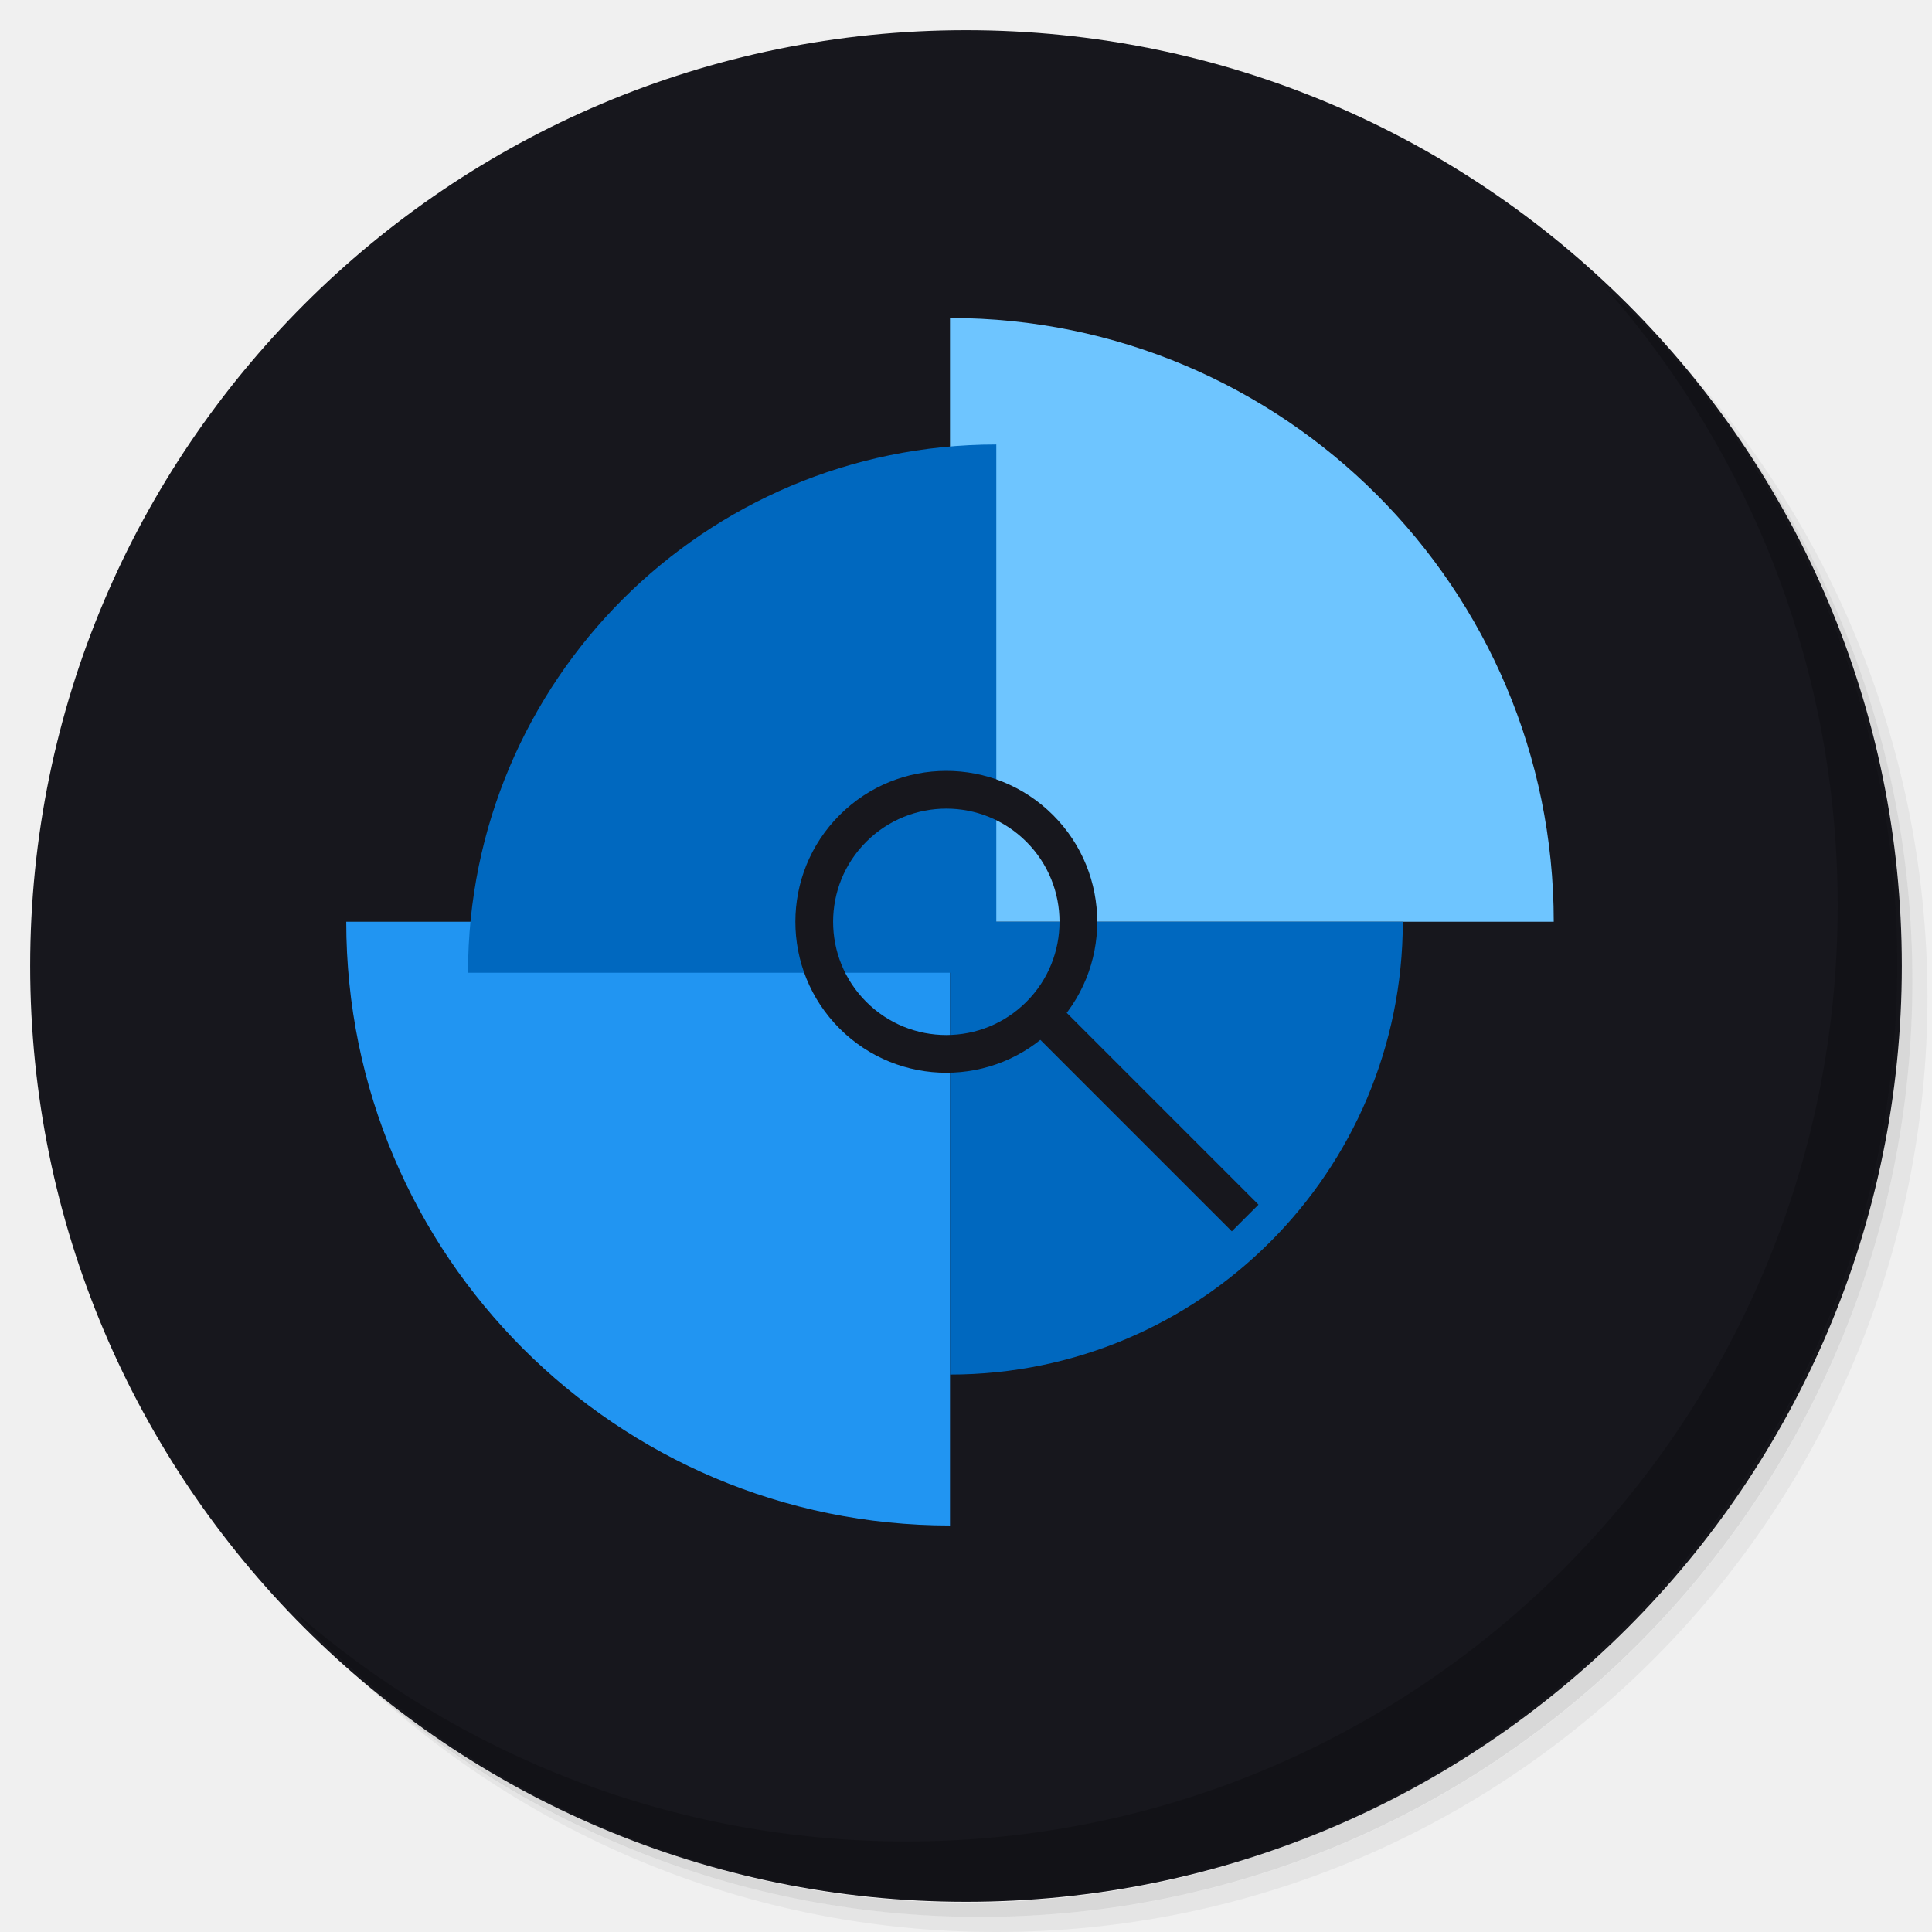
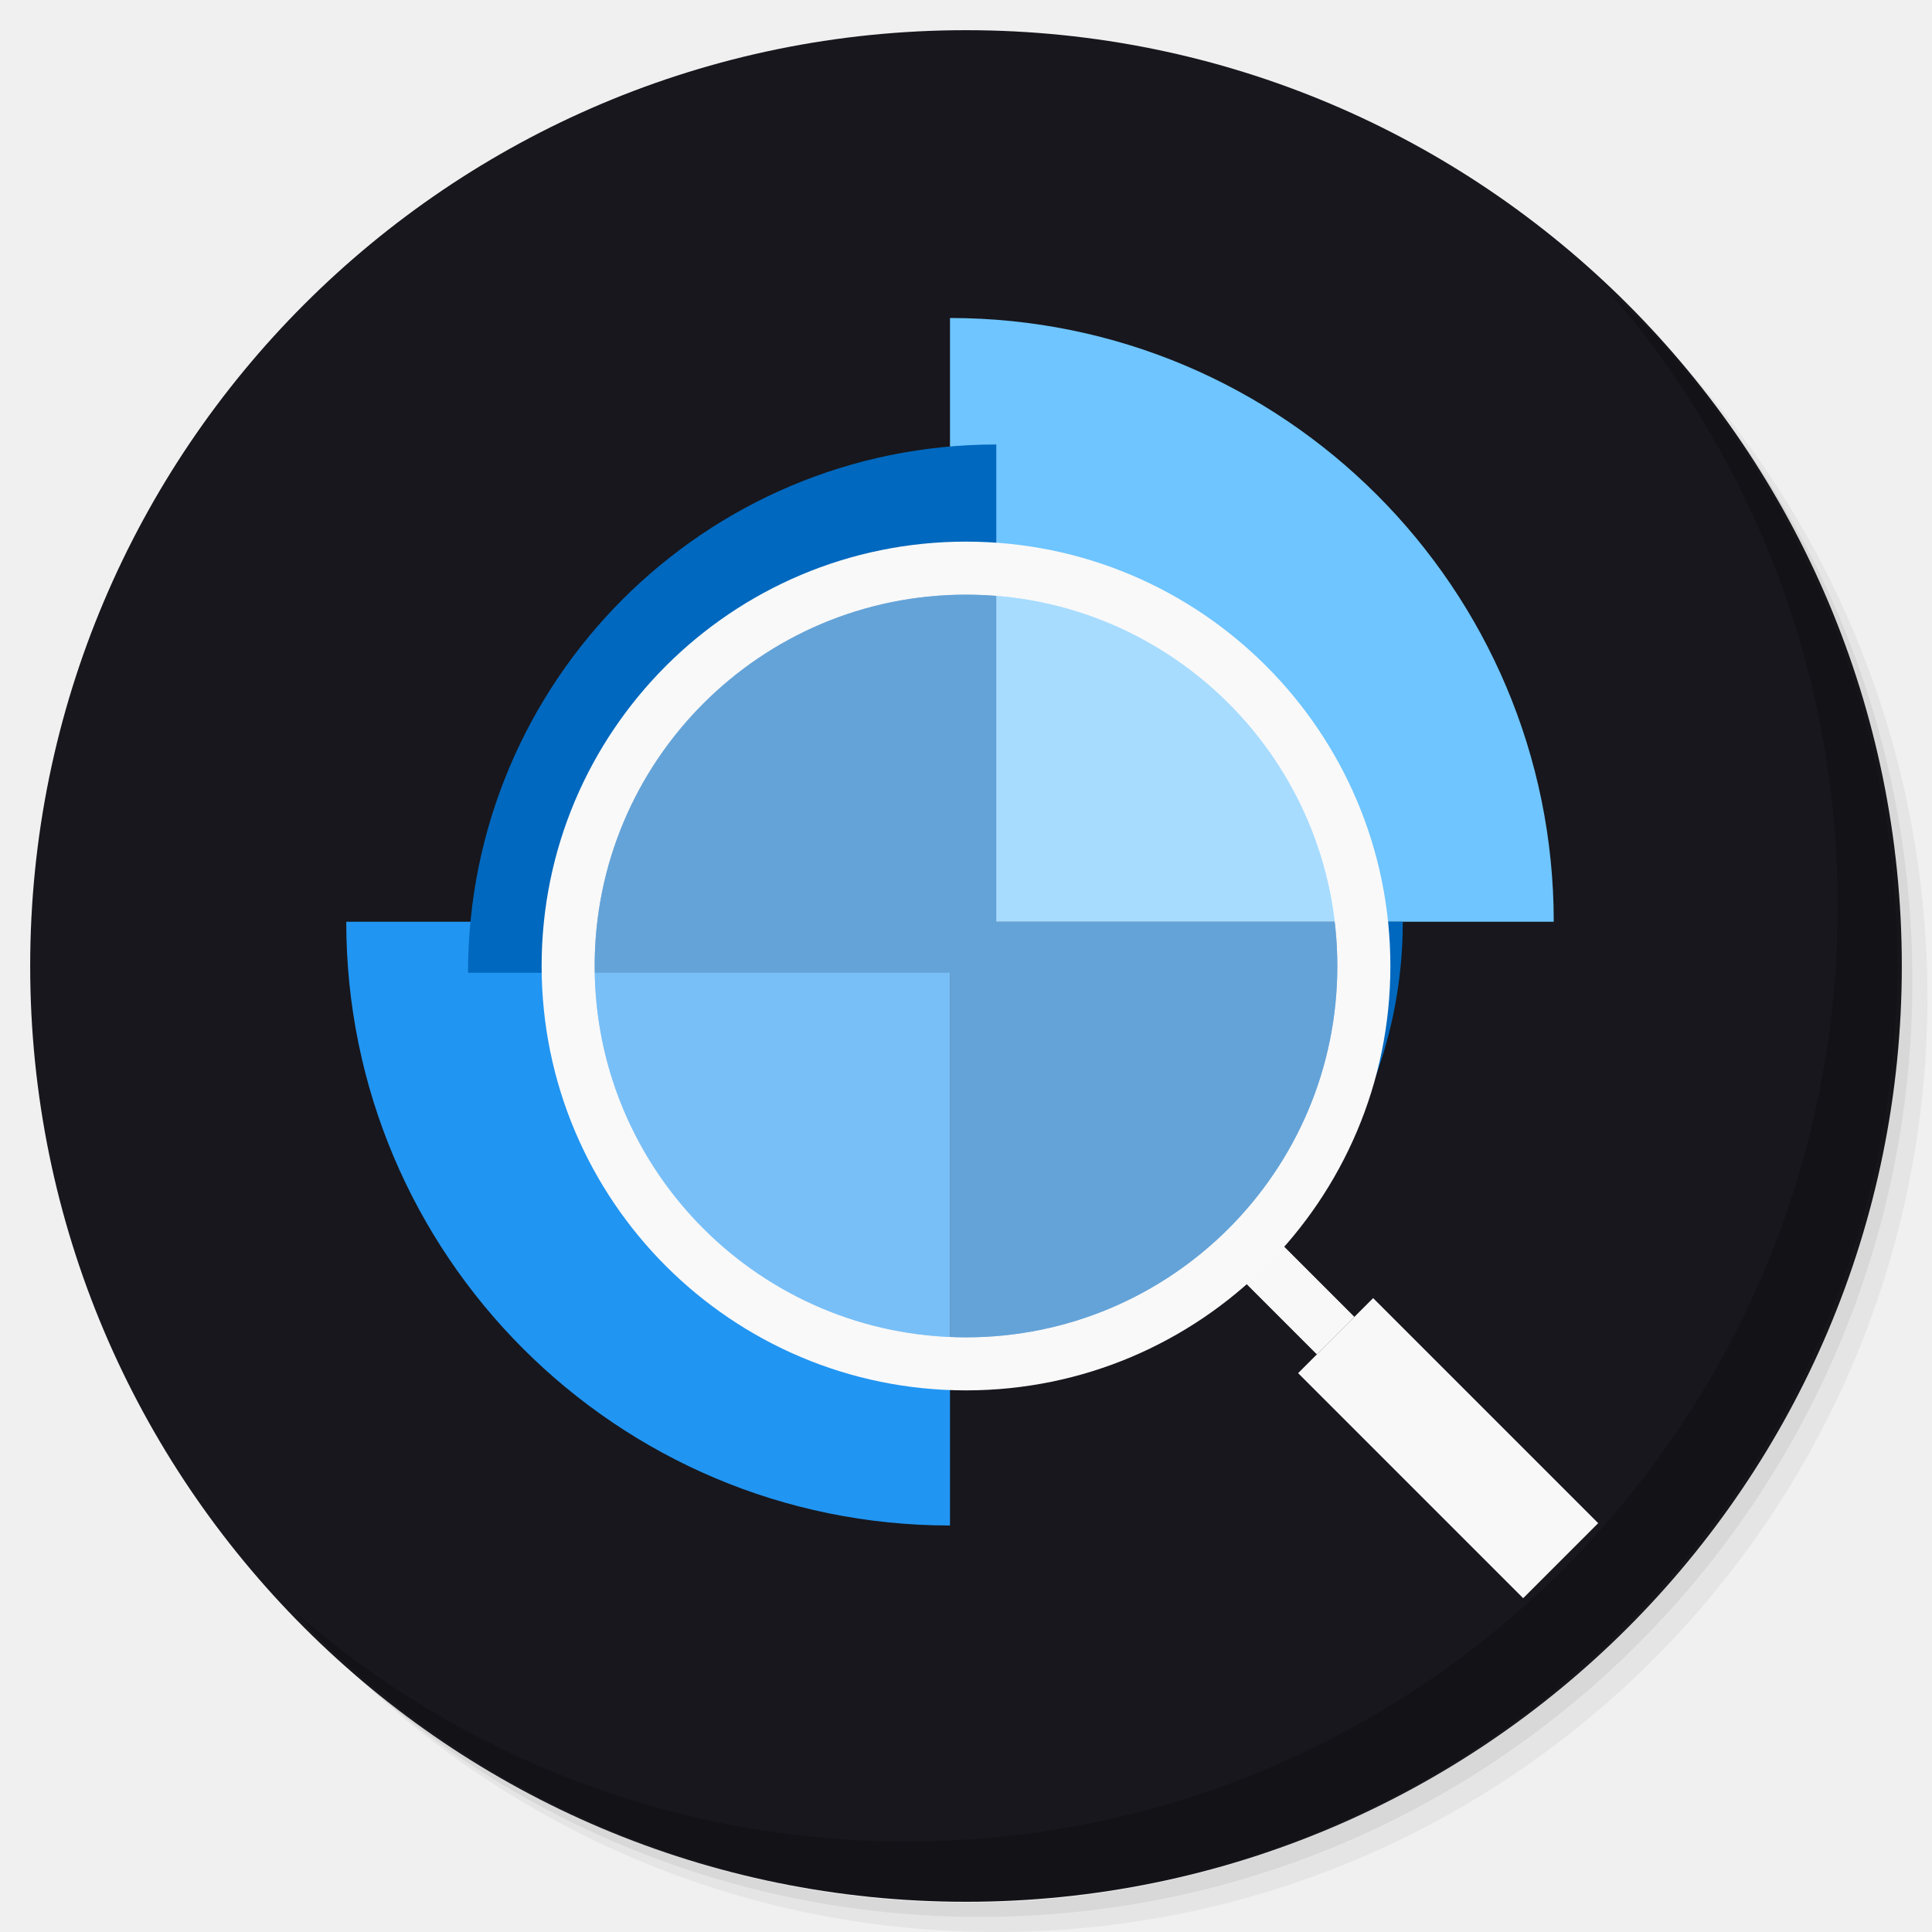
<svg xmlns="http://www.w3.org/2000/svg" xmlns:xlink="http://www.w3.org/1999/xlink" version="1.1" id="Layer_1" x="0px" y="0px" viewBox="0 0 256 256" enable-background="new 0 0 256 256" xml:space="preserve">
  <defs id="defs251">
    <clipPath id="b">
      <use width="100%" overflow="visible" xlink:href="#a" height="100%" id="use5" />
    </clipPath>
    <linearGradient x1="29.337" x2="81.837" y1="75.021" gradientUnits="userSpaceOnUse" y2="44.354" id="c">
      <stop id="stop10" offset="0" stop-opacity=".6" stop-color="#A52714" />
      <stop id="stop12" offset=".66" stop-opacity="0" stop-color="#A52714" />
    </linearGradient>
    <clipPath id="clipPath1232">
      <use width="100%" overflow="visible" xlink:href="#a" height="100%" id="use1230" />
    </clipPath>
    <clipPath id="clipPath1236">
      <use width="100%" overflow="visible" xlink:href="#a" height="100%" id="use1234" />
    </clipPath>
    <linearGradient x1="110.87" x2="52.538" y1="164.5" gradientUnits="userSpaceOnUse" y2="130.33" id="d">
      <stop id="stop23" offset="0" stop-opacity=".4" stop-color="#055524" />
      <stop id="stop25" offset=".33" stop-opacity="0" stop-color="#055524" />
    </linearGradient>
    <clipPath id="clipPath1244">
      <use width="100%" overflow="visible" xlink:href="#a" height="100%" id="use1242" />
    </clipPath>
    <clipPath id="clipPath1248">
      <use width="100%" overflow="visible" xlink:href="#a" height="100%" id="use1246" />
    </clipPath>
    <clipPath id="f">
      <use y="0" x="0" style="overflow:visible" id="use37" height="100%" xlink:href="#e" overflow="visible" width="100%" />
    </clipPath>
    <linearGradient x1="121.86" x2="136.55" y1="49.804" gradientUnits="userSpaceOnUse" y2="114.13" id="g">
      <stop id="stop42" offset="0" stop-opacity=".3" stop-color="#EA6100" />
      <stop id="stop44" offset=".66" stop-opacity="0" stop-color="#EA6100" />
    </linearGradient>
    <clipPath id="clipPath1258">
      <use width="100%" overflow="visible" xlink:href="#a" height="100%" id="use1256" />
    </clipPath>
    <clipPath id="clipPath1269">
      <use width="100%" overflow="visible" xlink:href="#a" height="100%" id="use1267" />
    </clipPath>
    <clipPath id="j">
      <use y="0" x="0" style="overflow:visible" id="use62" height="100%" xlink:href="#i" overflow="visible" width="100%" />
    </clipPath>
    <radialGradient id="l" gradientUnits="userSpaceOnUse" cy="55.948" cx="668.18" gradientTransform="translate(-576)" r="84.078">
      <stop stop-color="#3E2723" stop-opacity=".2" offset="0" id="stop73" />
      <stop stop-color="#3E2723" stop-opacity="0" offset="1" id="stop75" />
    </radialGradient>
    <clipPath id="clipPath1285">
      <use width="100%" overflow="visible" xlink:href="#a" height="100%" id="use1283" />
    </clipPath>
    <clipPath id="clipPath1289">
      <use width="100%" overflow="visible" xlink:href="#a" height="100%" id="use1287" />
    </clipPath>
    <clipPath id="n">
      <use y="0" x="0" style="overflow:visible" id="use83" height="100%" xlink:href="#m" overflow="visible" width="100%" />
    </clipPath>
    <radialGradient id="p" gradientUnits="userSpaceOnUse" cy="48.52" cx="597.88" gradientTransform="translate(-576)" r="78.044">
      <stop stop-color="#3E2723" stop-opacity=".2" offset="0" id="stop94" />
      <stop stop-color="#3E2723" stop-opacity="0" offset="1" id="stop96" />
    </radialGradient>
    <clipPath id="clipPath1305">
      <use width="100%" overflow="visible" xlink:href="#a" height="100%" id="use1303" />
    </clipPath>
    <radialGradient id="q" gradientUnits="userSpaceOnUse" cy="96.138" cx="671.84" gradientTransform="translate(-576)" r="87.87">
      <stop stop-color="#263238" stop-opacity=".2" offset="0" id="stop101" />
      <stop stop-color="#263238" stop-opacity="0" offset="1" id="stop103" />
    </radialGradient>
    <clipPath id="clipPath1312">
      <use width="100%" overflow="visible" xlink:href="#a" height="100%" id="use1310" />
    </clipPath>
    <clipPath id="clipPath1316">
      <use width="100%" overflow="visible" xlink:href="#a" height="100%" id="use1314" />
    </clipPath>
    <clipPath id="clipPath1320">
      <use width="100%" overflow="visible" xlink:href="#a" height="100%" id="use1318" />
    </clipPath>
    <clipPath id="clipPath1324">
      <use width="100%" overflow="visible" xlink:href="#a" height="100%" id="use1322" />
    </clipPath>
    <path d="m 8,184 h 83.77 l 38.88,-38.88 V 116 H 61.36 L 8,24.48 Z" id="e" />
    <path d="m 96,56 34.65,60 -38.88,68 H 184 V 56 Z" id="i" />
    <path d="M 21.97,8 V 48.34 L 61.36,116 96,56 h 88 V 8 Z" id="m" />
    <clipPath id="b-1">
      <use width="100%" overflow="visible" xlink:href="#a" height="100%" id="use5-7" />
    </clipPath>
    <clipPath id="clipPath1232-2">
      <use width="100%" overflow="visible" xlink:href="#a" height="100%" id="use1230-2" />
    </clipPath>
    <clipPath id="clipPath1236-6">
      <use width="100%" overflow="visible" xlink:href="#a" height="100%" id="use1234-1" />
    </clipPath>
    <clipPath id="clipPath1244-1">
      <use width="100%" overflow="visible" xlink:href="#a" height="100%" id="use1242-5" />
    </clipPath>
    <clipPath id="clipPath1248-9">
      <use width="100%" overflow="visible" xlink:href="#a" height="100%" id="use1246-4" />
    </clipPath>
    <clipPath id="f-9">
      <use y="0" x="0" style="overflow:visible" id="use37-0" height="100%" xlink:href="#e-8" overflow="visible" width="100%" />
    </clipPath>
    <clipPath id="clipPath1258-7">
      <use width="100%" overflow="visible" xlink:href="#a" height="100%" id="use1256-7" />
    </clipPath>
    <clipPath id="clipPath1269-1">
      <use width="100%" overflow="visible" xlink:href="#a" height="100%" id="use1267-1" />
    </clipPath>
    <clipPath id="j-5">
      <use y="0" x="0" style="overflow:visible" id="use62-9" height="100%" xlink:href="#i-5" overflow="visible" width="100%" />
    </clipPath>
    <radialGradient id="l-7" gradientUnits="userSpaceOnUse" cy="55.948" cx="668.18" gradientTransform="translate(-576)" r="84.078">
      <stop stop-color="#3E2723" stop-opacity=".2" offset="0" id="stop73-7" />
      <stop stop-color="#3E2723" stop-opacity="0" offset="1" id="stop75-6" />
    </radialGradient>
    <clipPath id="clipPath1285-7">
      <use width="100%" overflow="visible" xlink:href="#a" height="100%" id="use1283-3" />
    </clipPath>
    <clipPath id="clipPath1289-6">
      <use width="100%" overflow="visible" xlink:href="#a" height="100%" id="use1287-5" />
    </clipPath>
    <clipPath id="n-6">
      <use y="0" x="0" style="overflow:visible" id="use83-3" height="100%" xlink:href="#m-6" overflow="visible" width="100%" />
    </clipPath>
    <radialGradient id="p-9" gradientUnits="userSpaceOnUse" cy="48.52" cx="597.88" gradientTransform="translate(-576)" r="78.044">
      <stop stop-color="#3E2723" stop-opacity=".2" offset="0" id="stop94-4" />
      <stop stop-color="#3E2723" stop-opacity="0" offset="1" id="stop96-8" />
    </radialGradient>
    <clipPath id="clipPath1305-1">
      <use width="100%" overflow="visible" xlink:href="#a" height="100%" id="use1303-2" />
    </clipPath>
    <radialGradient id="q-9" gradientUnits="userSpaceOnUse" cy="96.138" cx="671.84" gradientTransform="translate(-576)" r="87.87">
      <stop stop-color="#263238" stop-opacity=".2" offset="0" id="stop101-3" />
      <stop stop-color="#263238" stop-opacity="0" offset="1" id="stop103-9" />
    </radialGradient>
    <clipPath id="clipPath1312-0">
      <use width="100%" overflow="visible" xlink:href="#a" height="100%" id="use1310-8" />
    </clipPath>
    <clipPath id="clipPath1316-8">
      <use width="100%" overflow="visible" xlink:href="#a" height="100%" id="use1314-5" />
    </clipPath>
    <clipPath id="clipPath1320-0">
      <use width="100%" overflow="visible" xlink:href="#a" height="100%" id="use1318-9" />
    </clipPath>
    <clipPath id="clipPath1324-6">
      <use width="100%" overflow="visible" xlink:href="#a" height="100%" id="use1322-3" />
    </clipPath>
    <path d="m 8,184 h 83.77 l 38.88,-38.88 V 116 H 61.36 L 8,24.48 Z" id="e-8" />
    <path d="m 96,56 34.65,60 -38.88,68 H 184 V 56 Z" id="i-5" />
    <path d="M 21.97,8 V 48.34 L 61.36,116 96,56 h 88 V 8 Z" id="m-6" />
    <radialGradient id="r" gradientUnits="userSpaceOnUse" cy="32.014" cx="34.286" gradientTransform="translate(-23.07961,-106.2699)" r="176.75">
      <stop stop-color="#fff" stop-opacity=".1" offset="0" id="stop130" />
      <stop stop-color="#fff" stop-opacity="0" offset="1" id="stop132" />
    </radialGradient>
    <clipPath id="b-0">
      <use y="0" x="0" style="overflow:visible" width="100%" overflow="visible" xlink:href="#a" height="100%" id="use5-5" />
    </clipPath>
    <clipPath id="clipPath963">
      <use y="0" x="0" style="overflow:visible" width="100%" overflow="visible" xlink:href="#a" height="100%" id="use961" />
    </clipPath>
    <clipPath id="clipPath967">
      <use y="0" x="0" style="overflow:visible" width="100%" overflow="visible" xlink:href="#a" height="100%" id="use965" />
    </clipPath>
    <radialGradient id="q-94" gradientUnits="userSpaceOnUse" cy="96.138" cx="671.84" gradientTransform="translate(-576)" r="87.87">
      <stop stop-color="#263238" stop-opacity=".2" offset="0" id="stop101-6" />
      <stop stop-color="#263238" stop-opacity="0" offset="1" id="stop103-92" />
    </radialGradient>
    <clipPath id="clipPath974">
      <use y="0" x="0" style="overflow:visible" width="100%" overflow="visible" xlink:href="#a" height="100%" id="use972" />
    </clipPath>
    <radialGradient id="p-2" gradientUnits="userSpaceOnUse" cy="48.52" cx="597.88" gradientTransform="translate(-576)" r="78.044">
      <stop stop-color="#3E2723" stop-opacity=".2" offset="0" id="stop94-47" />
      <stop stop-color="#3E2723" stop-opacity="0" offset="1" id="stop96-7" />
    </radialGradient>
    <clipPath id="clipPath981">
      <use y="0" x="0" style="overflow:visible" width="100%" overflow="visible" xlink:href="#a" height="100%" id="use979" />
    </clipPath>
    <clipPath id="clipPath985">
      <use y="0" x="0" style="overflow:visible" width="100%" overflow="visible" xlink:href="#a" height="100%" id="use983" />
    </clipPath>
    <clipPath id="n-5">
      <use width="100%" overflow="visible" xlink:href="#m-0" height="100%" id="use83-4" style="overflow:visible" x="0" y="0" />
    </clipPath>
    <radialGradient id="l-2" gradientUnits="userSpaceOnUse" cy="55.948" cx="668.18" gradientTransform="translate(-576)" r="84.078">
      <stop stop-color="#3E2723" stop-opacity=".2" offset="0" id="stop73-8" />
      <stop stop-color="#3E2723" stop-opacity="0" offset="1" id="stop75-9" />
    </radialGradient>
    <clipPath id="clipPath997">
      <use y="0" x="0" style="overflow:visible" width="100%" overflow="visible" xlink:href="#a" height="100%" id="use995" />
    </clipPath>
    <clipPath id="clipPath1001">
      <use y="0" x="0" style="overflow:visible" width="100%" overflow="visible" xlink:href="#a" height="100%" id="use999" />
    </clipPath>
    <clipPath id="j-3">
      <use width="100%" overflow="visible" xlink:href="#i-1" height="100%" id="use62-6" style="overflow:visible" x="0" y="0" />
    </clipPath>
    <clipPath id="clipPath1010">
      <use y="0" x="0" style="overflow:visible" width="100%" overflow="visible" xlink:href="#a" height="100%" id="use1008" />
    </clipPath>
    <clipPath id="clipPath1017">
      <use y="0" x="0" style="overflow:visible" width="100%" overflow="visible" xlink:href="#a" height="100%" id="use1015" />
    </clipPath>
    <clipPath id="f-0">
      <use width="100%" overflow="visible" xlink:href="#e-1" height="100%" id="use37-5" style="overflow:visible" x="0" y="0" />
    </clipPath>
    <clipPath id="clipPath1029">
      <use y="0" x="0" style="overflow:visible" width="100%" overflow="visible" xlink:href="#a" height="100%" id="use1027" />
    </clipPath>
    <clipPath id="clipPath1033">
      <use y="0" x="0" style="overflow:visible" width="100%" overflow="visible" xlink:href="#a" height="100%" id="use1031" />
    </clipPath>
    <clipPath id="clipPath1043">
      <use y="0" x="0" style="overflow:visible" width="100%" overflow="visible" xlink:href="#a" height="100%" id="use1041" />
    </clipPath>
    <clipPath id="clipPath1047">
      <use y="0" x="0" style="overflow:visible" width="100%" overflow="visible" xlink:href="#a" height="100%" id="use1045" />
    </clipPath>
    <path id="e-1" d="m 8,184 h 83.77 l 38.88,-38.88 V 116 H 61.36 L 8,24.48 Z" />
    <path id="i-1" d="m 96,56 34.65,60 -38.88,68 H 184 V 56 Z" />
    <path id="m-0" d="M 21.97,8 V 48.34 L 61.36,116 96,56 h 88 V 8 Z" />
    <circle r="88" cx="96" cy="96" id="a" />
    <path d="m8 184h83.77l38.88-38.88v-29.12h-69.29l-53.36-91.52z" id="e-6" />
    <path d="m96 56l34.65 60-38.88 68h92.23v-128z" id="i-2" />
    <path d="m21.97 8v40.34l39.39 67.66 34.64-60h88v-48z" id="m-8" />
    <defs id="defs1820">
      <path d="M 21.97,8 V 48.34 L 61.36,116 96,56 h 88 V 8 Z" id="path1928" />
    </defs>
    <clipPath id="n-7">
      <use id="use1822" height="100%" xlink:href="#m-8" overflow="visible" width="100%" style="overflow:visible" x="0" y="0" />
    </clipPath>
    <defs id="defs1799">
      <path d="m 96,56 34.65,60 -38.88,68 H 184 V 56 Z" id="path1918" />
    </defs>
    <clipPath id="j-6">
      <use id="use1801" height="100%" xlink:href="#i-2" overflow="visible" width="100%" style="overflow:visible" x="0" y="0" />
    </clipPath>
    <defs id="defs1774">
      <path d="m 8,184 h 83.77 l 38.88,-38.88 V 116 H 61.36 L 8,24.48 Z" id="path1902" />
    </defs>
    <clipPath id="f-06">
      <use id="use1776" height="100%" xlink:href="#e-6" overflow="visible" width="100%" style="overflow:visible" x="0" y="0" />
    </clipPath>
    <linearGradient x1="110.87" x2="52.538" y1="164.5" gradientUnits="userSpaceOnUse" y2="130.33" id="linearGradient1897">
      <stop id="stop1762" offset="0" stop-opacity=".4" stop-color="#055524" />
      <stop id="stop1764" offset=".33" stop-opacity="0" stop-color="#055524" />
    </linearGradient>
    <linearGradient x1="29.337" x2="81.837" y1="75.021" gradientUnits="userSpaceOnUse" y2="44.354" id="linearGradient1889">
      <stop id="stop1749" offset="0" stop-opacity=".6" stop-color="#A52714" />
      <stop id="stop1751" offset=".66" stop-opacity="0" stop-color="#A52714" />
    </linearGradient>
    <linearGradient id="linearGradient1910" y2="114.13" gradientUnits="userSpaceOnUse" y1="49.804" x2="136.55" x1="121.86">
      <stop stop-color="#EA6100" stop-opacity=".3" offset="0" id="stop1781" />
      <stop stop-color="#EA6100" stop-opacity="0" offset=".66" id="stop1783" />
    </linearGradient>
    <clipPath id="b-3">
      <use y="0" x="0" style="overflow:visible" width="100%" overflow="visible" xlink:href="#a" height="100%" id="use5-1" />
    </clipPath>
    <clipPath id="clipPath1024">
      <use y="0" x="0" style="overflow:visible" width="100%" overflow="visible" xlink:href="#a" height="100%" id="use1022" />
    </clipPath>
    <clipPath id="clipPath1028">
      <use y="0" x="0" style="overflow:visible" width="100%" overflow="visible" xlink:href="#a" height="100%" id="use1026" />
    </clipPath>
    <clipPath id="clipPath1035">
      <use y="0" x="0" style="overflow:visible" width="100%" overflow="visible" xlink:href="#a" height="100%" id="use1033" />
    </clipPath>
    <clipPath id="clipPath1039">
      <use y="0" x="0" style="overflow:visible" width="100%" overflow="visible" xlink:href="#a" height="100%" id="use1037" />
    </clipPath>
    <clipPath id="f-6">
      <use y="0" x="0" style="overflow:visible" id="use37-8" height="100%" xlink:href="#e-61" overflow="visible" width="100%" />
    </clipPath>
    <clipPath id="clipPath1048">
      <use y="0" x="0" style="overflow:visible" width="100%" overflow="visible" xlink:href="#a" height="100%" id="use1046" />
    </clipPath>
    <clipPath id="clipPath1058">
      <use y="0" x="0" style="overflow:visible" width="100%" overflow="visible" xlink:href="#a" height="100%" id="use1056" />
    </clipPath>
    <clipPath id="j-66">
      <use y="0" x="0" style="overflow:visible" id="use62-4" height="100%" xlink:href="#i-59" overflow="visible" width="100%" />
    </clipPath>
    <radialGradient id="l-9" gradientUnits="userSpaceOnUse" cy="55.948" cx="668.18" gradientTransform="translate(-576)" r="84.078">
      <stop stop-color="#3E2723" stop-opacity=".2" offset="0" id="stop73-5" />
      <stop stop-color="#3E2723" stop-opacity="0" offset="1" id="stop75-0" />
    </radialGradient>
    <clipPath id="clipPath1073">
      <use y="0" x="0" style="overflow:visible" width="100%" overflow="visible" xlink:href="#a" height="100%" id="use1071" />
    </clipPath>
    <clipPath id="clipPath1077">
      <use y="0" x="0" style="overflow:visible" width="100%" overflow="visible" xlink:href="#a" height="100%" id="use1075" />
    </clipPath>
    <clipPath id="n-4">
      <use y="0" x="0" style="overflow:visible" id="use83-8" height="100%" xlink:href="#m-4" overflow="visible" width="100%" />
    </clipPath>
    <radialGradient id="p-7" gradientUnits="userSpaceOnUse" cy="48.52" cx="597.88" gradientTransform="translate(-576)" r="78.044">
      <stop stop-color="#3E2723" stop-opacity=".2" offset="0" id="stop94-1" />
      <stop stop-color="#3E2723" stop-opacity="0" offset="1" id="stop96-72" />
    </radialGradient>
    <clipPath id="clipPath1092">
      <use y="0" x="0" style="overflow:visible" width="100%" overflow="visible" xlink:href="#a" height="100%" id="use1090" />
    </clipPath>
    <radialGradient id="q-7" gradientUnits="userSpaceOnUse" cy="96.138" cx="671.84" gradientTransform="translate(-576)" r="87.87">
      <stop stop-color="#263238" stop-opacity=".2" offset="0" id="stop101-2" />
      <stop stop-color="#263238" stop-opacity="0" offset="1" id="stop103-2" />
    </radialGradient>
    <clipPath id="clipPath1099">
      <use y="0" x="0" style="overflow:visible" width="100%" overflow="visible" xlink:href="#a" height="100%" id="use1097" />
    </clipPath>
    <clipPath id="clipPath1103">
      <use y="0" x="0" style="overflow:visible" width="100%" overflow="visible" xlink:href="#a" height="100%" id="use1101" />
    </clipPath>
    <clipPath id="clipPath1107">
      <use y="0" x="0" style="overflow:visible" width="100%" overflow="visible" xlink:href="#a" height="100%" id="use1105" />
    </clipPath>
    <clipPath id="clipPath1111">
      <use y="0" x="0" style="overflow:visible" width="100%" overflow="visible" xlink:href="#a" height="100%" id="use1109" />
    </clipPath>
    <radialGradient id="r-6" gradientUnits="userSpaceOnUse" cy="32.014" cx="34.286" gradientTransform="translate(-7,-7)" r="176.75">
      <stop stop-color="#fff" stop-opacity=".1" offset="0" id="stop130-1" />
      <stop stop-color="#fff" stop-opacity="0" offset="1" id="stop132-0" />
    </radialGradient>
    <path d="m 8,184 h 83.77 l 38.88,-38.88 V 116 H 61.36 L 8,24.48 Z" id="e-61" />
    <path d="m 96,56 34.65,60 -38.88,68 H 184 V 56 Z" id="i-59" />
    <path d="M 21.97,8 V 48.34 L 61.36,116 96,56 h 88 V 8 Z" id="m-4" />
    <clipPath id="b-9">
      <use y="0" x="0" style="overflow:visible" width="100%" overflow="visible" xlink:href="#a" height="100%" id="use5-0" />
    </clipPath>
    <clipPath id="clipPath1024-7">
      <use y="0" x="0" style="overflow:visible" width="100%" overflow="visible" xlink:href="#a" height="100%" id="use1022-7" />
    </clipPath>
    <clipPath id="clipPath1028-1">
      <use y="0" x="0" style="overflow:visible" width="100%" overflow="visible" xlink:href="#a" height="100%" id="use1026-1" />
    </clipPath>
    <clipPath id="clipPath1035-7">
      <use y="0" x="0" style="overflow:visible" width="100%" overflow="visible" xlink:href="#a" height="100%" id="use1033-7" />
    </clipPath>
    <clipPath id="clipPath1039-6">
      <use y="0" x="0" style="overflow:visible" width="100%" overflow="visible" xlink:href="#a" height="100%" id="use1037-7" />
    </clipPath>
    <clipPath id="f-3">
      <use y="0" x="0" style="overflow:visible" id="use37-6" height="100%" xlink:href="#e-9" overflow="visible" width="100%" />
    </clipPath>
    <clipPath id="clipPath1048-3">
      <use y="0" x="0" style="overflow:visible" width="100%" overflow="visible" xlink:href="#a" height="100%" id="use1046-9" />
    </clipPath>
    <clipPath id="clipPath1058-4">
      <use y="0" x="0" style="overflow:visible" width="100%" overflow="visible" xlink:href="#a" height="100%" id="use1056-8" />
    </clipPath>
    <clipPath id="j-1">
      <use y="0" x="0" style="overflow:visible" id="use62-2" height="100%" xlink:href="#i-6" overflow="visible" width="100%" />
    </clipPath>
    <radialGradient id="l-93" gradientUnits="userSpaceOnUse" cy="55.948" cx="668.18" gradientTransform="translate(-576)" r="84.078">
      <stop stop-color="#3E2723" stop-opacity=".2" offset="0" id="stop73-9" />
      <stop stop-color="#3E2723" stop-opacity="0" offset="1" id="stop75-08" />
    </radialGradient>
    <clipPath id="clipPath1073-8">
      <use y="0" x="0" style="overflow:visible" width="100%" overflow="visible" xlink:href="#a" height="100%" id="use1071-5" />
    </clipPath>
    <clipPath id="clipPath1077-0">
      <use y="0" x="0" style="overflow:visible" width="100%" overflow="visible" xlink:href="#a" height="100%" id="use1075-9" />
    </clipPath>
    <clipPath id="n-63">
      <use y="0" x="0" style="overflow:visible" id="use83-85" height="100%" xlink:href="#m-2" overflow="visible" width="100%" />
    </clipPath>
    <radialGradient id="p-6" gradientUnits="userSpaceOnUse" cy="48.52" cx="597.88" gradientTransform="translate(-576)" r="78.044">
      <stop stop-color="#3E2723" stop-opacity=".2" offset="0" id="stop94-11" />
      <stop stop-color="#3E2723" stop-opacity="0" offset="1" id="stop96-5" />
    </radialGradient>
    <clipPath id="clipPath1092-9">
      <use y="0" x="0" style="overflow:visible" width="100%" overflow="visible" xlink:href="#a" height="100%" id="use1090-8" />
    </clipPath>
    <radialGradient id="q-4" gradientUnits="userSpaceOnUse" cy="96.138" cx="671.84" gradientTransform="translate(-576)" r="87.87">
      <stop stop-color="#263238" stop-opacity=".2" offset="0" id="stop101-8" />
      <stop stop-color="#263238" stop-opacity="0" offset="1" id="stop103-1" />
    </radialGradient>
    <clipPath id="clipPath1099-0">
      <use y="0" x="0" style="overflow:visible" width="100%" overflow="visible" xlink:href="#a" height="100%" id="use1097-3" />
    </clipPath>
    <clipPath id="clipPath1103-0">
      <use y="0" x="0" style="overflow:visible" width="100%" overflow="visible" xlink:href="#a" height="100%" id="use1101-4" />
    </clipPath>
    <clipPath id="clipPath1107-4">
      <use y="0" x="0" style="overflow:visible" width="100%" overflow="visible" xlink:href="#a" height="100%" id="use1105-4" />
    </clipPath>
    <clipPath id="clipPath1111-4">
      <use y="0" x="0" style="overflow:visible" width="100%" overflow="visible" xlink:href="#a" height="100%" id="use1109-7" />
    </clipPath>
    <radialGradient id="r-63" gradientUnits="userSpaceOnUse" cy="32.014" cx="34.286" gradientTransform="translate(-7,-7)" r="176.75">
      <stop stop-color="#fff" stop-opacity=".1" offset="0" id="stop130-17" />
      <stop stop-color="#fff" stop-opacity="0" offset="1" id="stop132-5" />
    </radialGradient>
    <path d="m 8,184 h 83.77 l 38.88,-38.88 V 116 H 61.36 L 8,24.48 Z" id="e-9" />
    <path d="m 96,56 34.65,60 -38.88,68 H 184 V 56 Z" id="i-6" />
    <path d="M 21.97,8 V 48.34 L 61.36,116 96,56 h 88 V 8 Z" id="m-2" />
  </defs>
  <g id="layer2">
    <circle style="display:inline;fill:#17171d;fill-opacity:1;stroke:none;stroke-width:2.74;stroke-miterlimit:4;stroke-dasharray:none;stroke-opacity:1" id="path1090" cx="128" cy="128" r="124" />
  </g>
  <g id="layer1" style="display:inline">
    <path style="display:inline;fill:#2195f2;fill-opacity:1;stroke:none;stroke-width:0.845" d="m 45.879,122.136 a 80,80 0 0 0 80,80 v -80 z" id="path1099" />
    <path id="path1104" d="m 205.879,122.136 a 80,80 0 0 0 -80,-80 v 80 z" style="display:inline;fill:#6ec5ff;fill-opacity:1;stroke:none;stroke-width:0.845" />
    <path style="display:inline;fill:#0068bf;fill-opacity:1;stroke:none;stroke-width:0.634" d="m 125.879,182.136 a 60,60 0 0 0 60,-60 h -60 z" id="path1106" />
    <path id="path1108" d="M 132.015,58.896 A 70,70 0 0 0 62.015,128.896 h 70 z" style="display:inline;fill:#0068bf;fill-opacity:1;stroke:none;stroke-width:0.739" />
-     <g id="g1123" transform="translate(231.5308,116.9099)">
-       <path id="path1110" d="m -120.282,-8.907 a 20,20 0 0 0 0,28.284 20,20 0 0 0 28.284,0 20,20 0 0 0 0,-28.284 20,20 0 0 0 -28.284,10e-8 z m 3.536,3.536 a 15,15 0 0 1 21.213,0 15,15 0 0 1 0,21.213 15,15 0 0 1 -21.213,0 15,15 0 0 1 0,-21.213 z" style="fill:#17171d;fill-opacity:1;stroke:none;stroke-width:0.789" />
-       <rect transform="rotate(-45)" y="-55.6" x="-81.004" height="40" width="5" id="rect1119" style="fill:#17171d;fill-opacity:1;stroke:none;stroke-width:0.473" />
+     <path style="fill:#f9f9f9;fill-opacity:1;stroke:none;stroke-width:0.966;stroke-linecap:butt;stroke-linejoin:bevel;stroke-miterlimit:4;stroke-dasharray:none;stroke-opacity:1;paint-order:fill markers stroke" d="M 128,71.768 A 56.232,56.232 0 0 0 71.768,128 56.232,56.232 0 0 0 128,184.232 56.232,56.232 0 0 0 184.232,128 56.232,56.232 0 0 0 128,71.768 Z m 0,7.029 A 49.203,49.203 0 0 1 177.203,128 49.203,49.203 0 0 1 128,177.203 49.203,49.203 0 0 1 78.797,128 49.203,49.203 0 0 1 128,78.797 Z" id="path1099-3" />
+     <circle style="display:inline;fill:#ffffff;fill-opacity:0.392;stroke:none;stroke-width:0.845;stroke-linecap:butt;stroke-linejoin:bevel;stroke-miterlimit:4;stroke-dasharray:none;stroke-opacity:1;paint-order:fill markers stroke" id="path1099-3-6" cx="128" cy="128" r="49.203" />
+     <g id="g1151" transform="matrix(-0.9940491,-0.9940491,0.9940491,-0.9940491,-4.43758,189.4019)" style="fill:#f9f9f9">
+       <rect ry="0" y="92.5" x="-115" height="10" width="30" id="rect1132" style="fill:#f9f9f9;fill-opacity:0.995;stroke:none;stroke-width:0.6;stroke-linecap:butt;stroke-linejoin:bevel;stroke-miterlimit:4;stroke-dasharray:none;stroke-opacity:1;paint-order:fill markers stroke" />
+       <rect ry="0" y="95" x="-85" height="5" width="10" id="rect1132-7" style="display:inline;fill:#f9f9f9;fill-opacity:0.995;stroke:none;stroke-width:0.245;stroke-linecap:butt;stroke-linejoin:bevel;stroke-miterlimit:4;stroke-dasharray:none;stroke-opacity:1;paint-order:fill markers stroke" />
    </g>
  </g>
  <g id="layer6" style="display:inline">
    <g id="g2548" style="display:inline" transform="translate(-2.960187,1.58543)">
      <path d="m 256.36,128.415 c 0,-33.9 -13.5,-64.5 -35.4,-86.9 -0.4,-0.3 -0.7,-0.7 -1.1,-1 21.3,22.3 34.5,52.6 34.5,86 0,68.5 -55.2,124 -123.4,124 -32.9,0 -62.9,-13 -85,-34.1 0.3,0.3 0.6,0.6 0.9,0.9 22.2,21.7 52.6,35.1 86,35.1 68.2,0 123.5,-55.5 123.5,-124 z" id="path238" style="display:inline;opacity:0.1" />
      <path d="m 219.86,40.415 c -0.7,-0.6 -1.4,-1.3 -2,-1.9 -0.7,-0.6 -1.4,-1.2 -2.1,-1.9 19.1,21.8 30.7,50.5 30.7,81.8 0,68.5 -55.2,124 -123.4,124 -30.9,0 -59.2,-11.4 -80.9,-30.3 0.6,0.7 1.2,1.4 1.9,2.1 0.6,0.7 1.3,1.4 1.9,2 22.1,21.1 52.1,34.1 85,34.1 68.2,0 123.4,-55.5 123.4,-124 0,-33.3 -13.1,-63.6 -34.5,-85.9 z" id="path240" style="display:inline;opacity:0.2" />
      <path d="m 220.96,41.515 c 21.9,22.4 35.4,53.1 35.4,86.9 0,68.5 -55.2,124 -123.4,124 -33.5,0 -63.8,-13.4 -86,-35.1 22.4,22.9 53.6,37.1 88,37.1 68.2,0 123.4,-55.5 123.4,-124 -0.1,-34.9 -14.4,-66.4 -37.4,-88.9 z" id="path236" style="display:inline;opacity:0.05" />
    </g>
  </g>
</svg>
